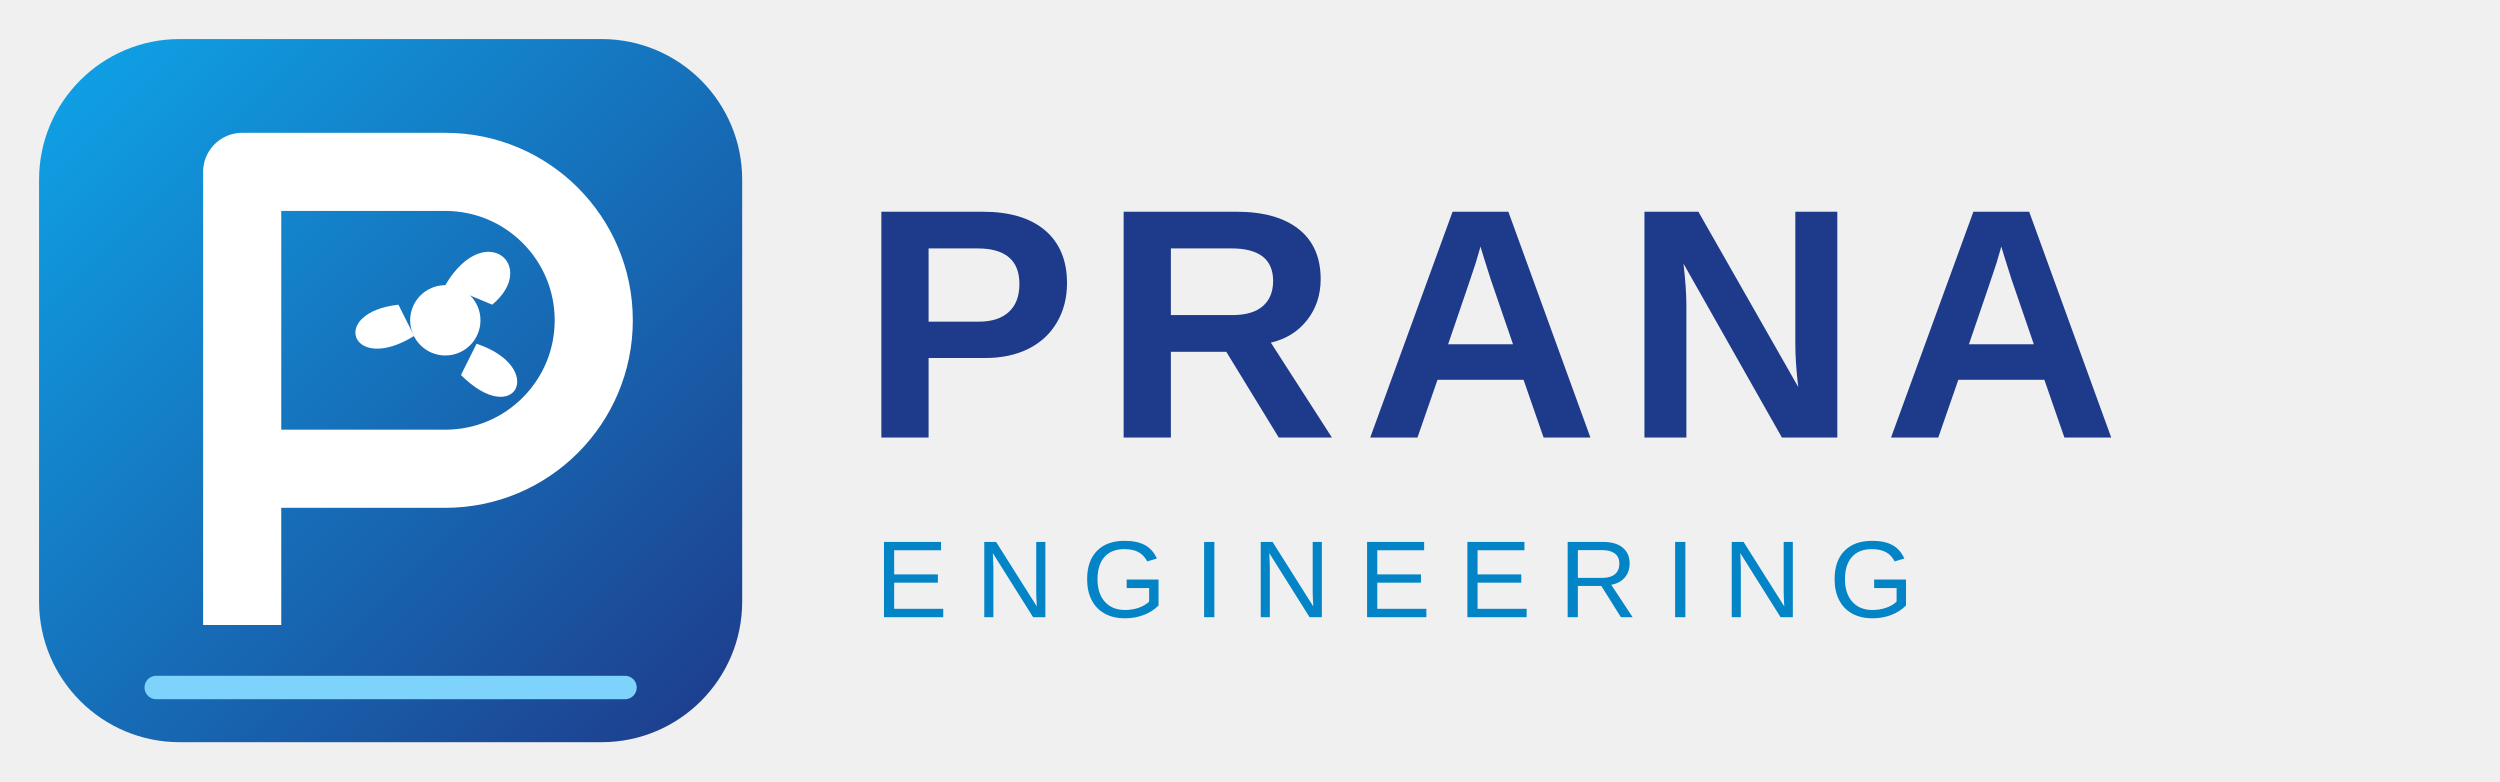
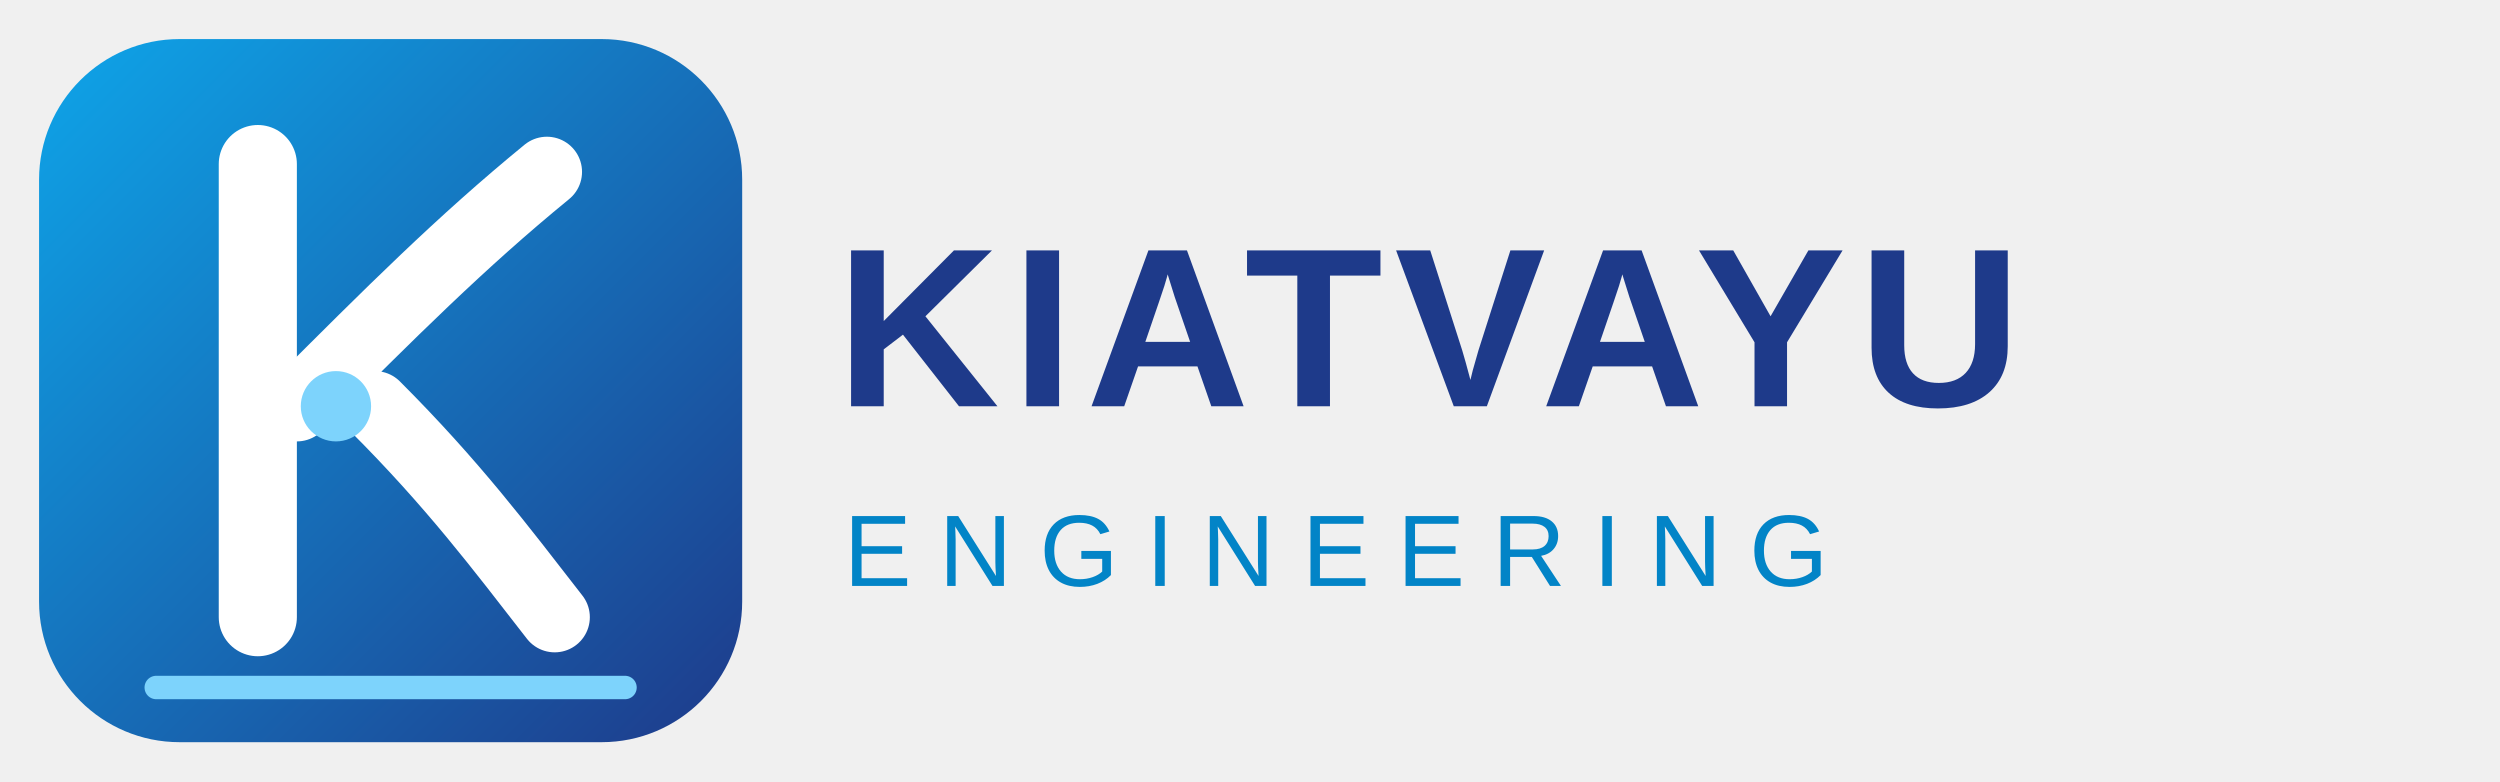
<svg xmlns="http://www.w3.org/2000/svg" viewBox="0 0 640 200" width="640" height="200">
  <defs>
    <linearGradient id="g" x1="0" y1="0" x2="1" y2="1">
      <stop offset="0" stop-color="#0ea5e9" />
      <stop offset="1" stop-color="#1e3a8a" />
    </linearGradient>
  </defs>
  <rect x="10" y="10" width="180" height="180" rx="36" fill="url(#g)" />
-   <path d="M62 160V44h52a38 38 0 0 1 0 76H62" fill="none" stroke="#fff" stroke-width="20" stroke-linejoin="round" />
-   <g transform="translate(114 82)" fill="#fff">
+   <path d="M66 42V158" stroke="#fff" stroke-width="20" stroke-linecap="round" />
+   <path d="M76 104C100 80 118 62 140 44M96 104C116 124 128 140 142 158" fill="none" stroke="#fff" stroke-width="18" stroke-linecap="round" />
+   <g transform="translate(86 104)" fill="#7dd3fc">
    <circle r="9" />
-     <path d="M0-9C10-26 24-14 12-4Z" />
-     <path d="M8 6C26 12 18 28 4 14Z" />
-     <path d="M-8 4C-24 14 -30-2 -12-4Z" />
  </g>
  <path d="M40 176h120" stroke="#7dd3fc" stroke-width="6" stroke-linecap="round" />
-   <text x="220" y="112" font-family="Arial, Helvetica, sans-serif" font-size="84" font-weight="700" fill="#1e3a8a" letter-spacing="6">PRANA</text>
-   <text x="224" y="158" font-family="Arial, Helvetica, sans-serif" font-size="28" fill="#0284c7" letter-spacing="7">ENGINEERING</text>
+   <text x="214" y="104" font-family="Arial, Helvetica, sans-serif" font-size="58" font-weight="700" fill="#1e3a8a" letter-spacing="3">KIATVAYU</text>
+   <text x="216" y="150" font-family="Arial, Helvetica, sans-serif" font-size="26" fill="#0284c7" letter-spacing="7">ENGINEERING</text>
</svg>
